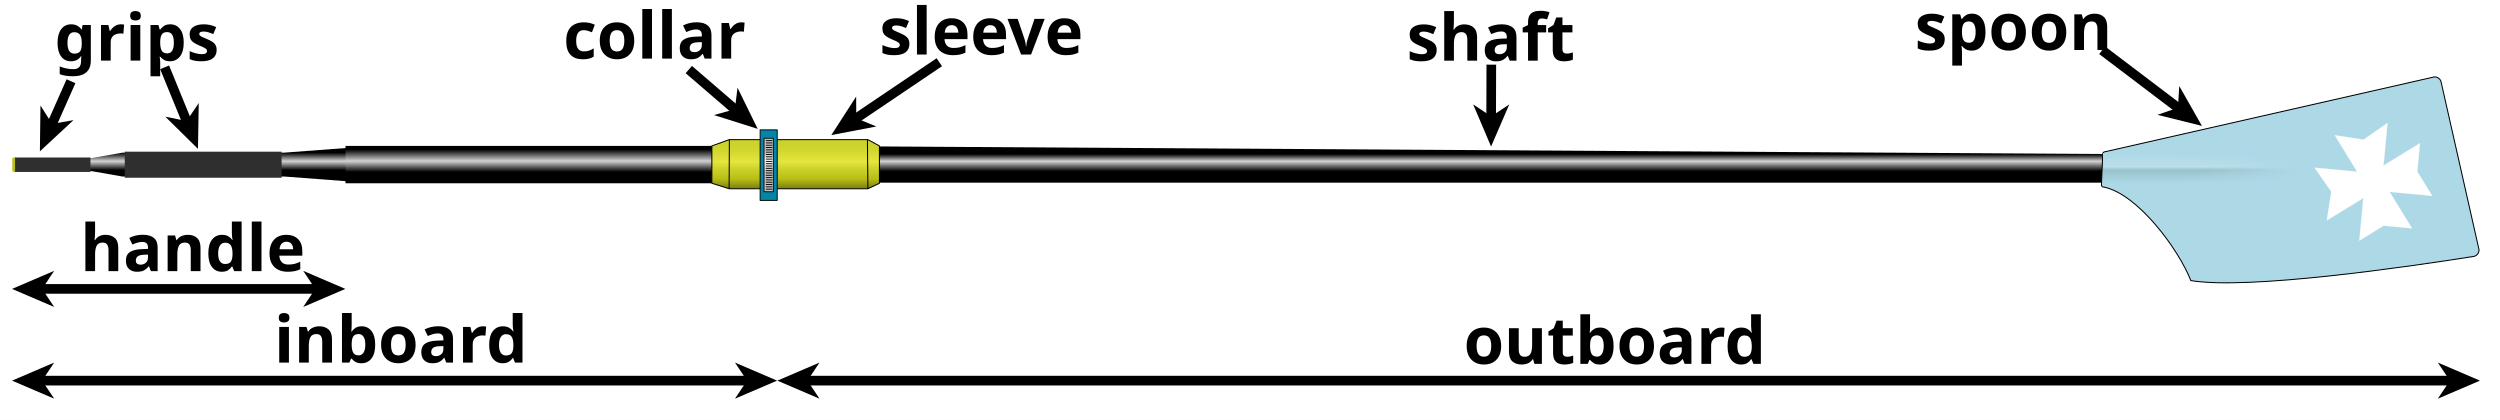
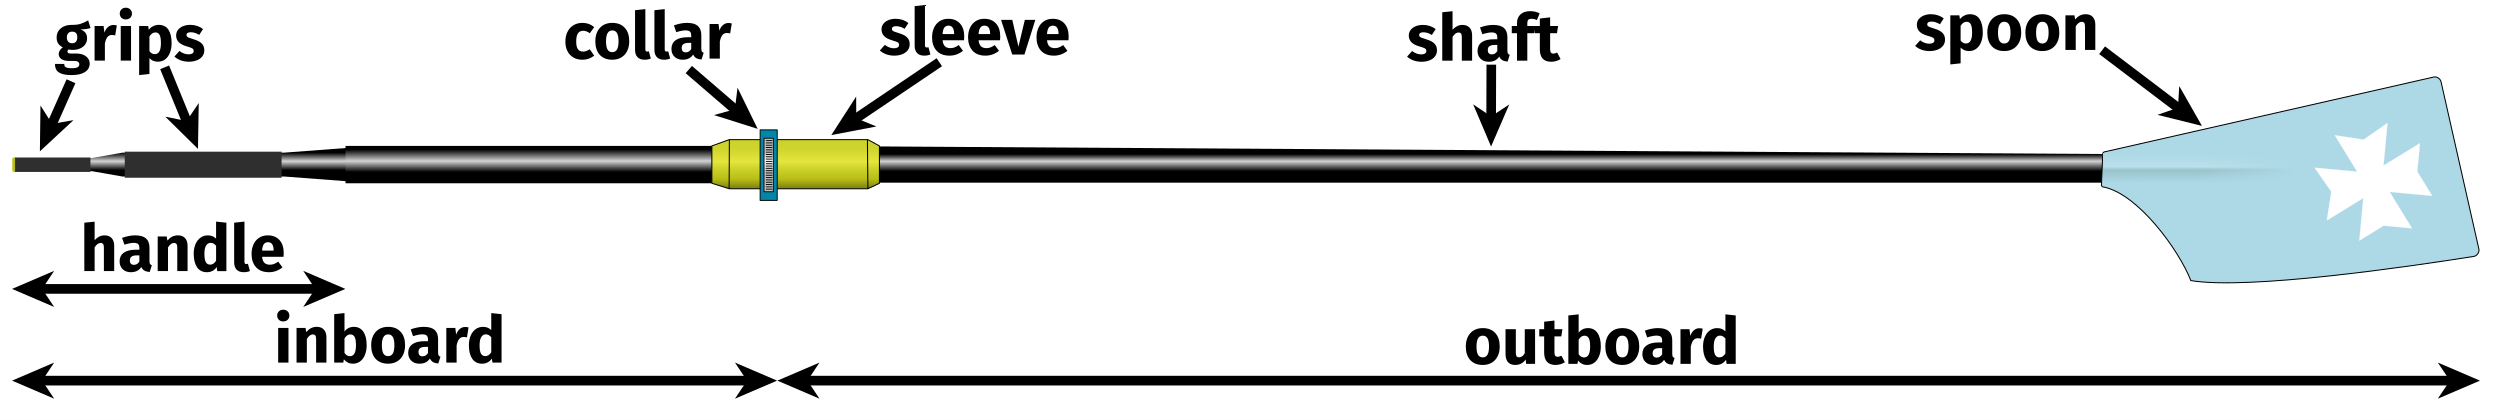
<svg xmlns="http://www.w3.org/2000/svg" xmlns:xlink="http://www.w3.org/1999/xlink" width="649mm" height="109mm" viewBox="0 0 649 109" version="1.1" id="svg1" xml:space="preserve">
  <defs id="defs1">
    <marker style="overflow:visible" id="DartArrow" refX="0" refY="0" orient="auto-start-reverse" markerWidth="0.5" markerHeight="0.75" viewBox="0 0 1 1" preserveAspectRatio="none" markerUnits="strokeWidth">
      <path style="fill:context-stroke;fill-rule:evenodd;stroke:none" d="M 0,0 5,-5 -12.5,0 5,5 Z" transform="scale(-0.5)" id="path6" />
    </marker>
    <linearGradient id="linearGradient65">
      <stop style="stop-color:#000000;stop-opacity:1;" offset="0.19" id="stop65" />
      <stop style="stop-color:#000000;stop-opacity:1;" offset="0.464" id="stop67" />
      <stop style="stop-color:#d3d3d3;stop-opacity:1;" offset="0.49" id="stop68" />
      <stop style="stop-color:#000000;stop-opacity:1;" offset="0.517" id="stop66" />
    </linearGradient>
    <linearGradient id="linearGradient36">
      <stop style="stop-color:#c3c3c3;stop-opacity:1;" offset="0" id="stop36" />
      <stop style="stop-color:#ffffff;stop-opacity:1;" offset="0.446" id="stop38" />
      <stop style="stop-color:#c2c2c2;stop-opacity:1;" offset="1" id="stop37" />
    </linearGradient>
    <linearGradient id="linearGradient28">
      <stop style="stop-color:#b8be14;stop-opacity:1;" offset="0" id="stop29" />
      <stop style="stop-color:#cfd42e;stop-opacity:1;" offset="0.409" id="stop33" />
      <stop style="stop-color:#e4e63c;stop-opacity:1;" offset="0.485" id="stop32" />
      <stop style="stop-color:#cfd42e;stop-opacity:1;" offset="0.522" id="stop34" />
      <stop style="stop-color:#b8be14;stop-opacity:1;" offset="0.588" id="stop31" />
      <stop style="stop-color:#616310;stop-opacity:1;" offset="0.671" id="stop30" />
    </linearGradient>
    <linearGradient id="linearGradient26" gradientUnits="userSpaceOnUse" x2="0" y1="-14" y2="14">
      <stop offset="0%" style="stop-color:black;" id="stop24" />
      <stop offset="0.094" style="stop-color:#000000;stop-opacity:1;" id="stop28" />
      <stop offset="0.405" style="stop-color:lightgray;" id="stop25" />
      <stop offset="0.698" style="stop-color:black;" id="stop26" />
    </linearGradient>
-     <linearGradient y2="15" y1="-15" x2="0" gradientUnits="userSpaceOnUse" id="linearGradient20280">
-       <stop id="stop20282" style="stop-color:#add8e6;stop-opacity:1;" offset="0" />
-       <stop id="stop20284" style="stop-color:#bbdfec;stop-opacity:1;" offset="0.45" />
-       <stop id="stop20286" style="stop-color:#99c3cb;stop-opacity:1;" offset="0.55" />
-       <stop id="stop20288" style="stop-color:#add8e6;stop-opacity:1;" offset="1" />
-     </linearGradient>
-     <radialGradient spreadMethod="pad" id="radialGradient20274" cx="0" cy="0" r="77.46" gradientTransform="scale(2.581989,0.3872983)" fx="0" fy="0" gradientUnits="userSpaceOnUse">
-       <stop offset="0.5" style="stop-color:#add8e6;stop-opacity:0;" id="stop20276" />
-       <stop offset="0.95" style="stop-color:#add8e6;stop-opacity:1;" id="stop20278" />
-     </radialGradient>
-     <linearGradient id="loomGradient" gradientUnits="userSpaceOnUse" x2="0" y1="-14" y2="14">
-       <stop offset="0%" style="stop-color:black;" id="stop4731" />
-       <stop offset="25%" style="stop-color:lightgray;" id="stop4733" />
-       <stop offset="60%" style="stop-color:black;" id="stop4735" />
-     </linearGradient>
-     <path id="spoonPath" d="m 105,75 c 0,1 1,2 2,2 32,12 63,72 70,104 54,18 212,20 278,20 3,0 6,-3 6,-6 L 450,27 c 0,-3 -3,-6 -6,-6 L 113,43 c -1,0 -2,1 -2,2 z" />
    <linearGradient y2="15" y1="-15" x2="0" gradientUnits="userSpaceOnUse" id="linearGradient20280-5">
      <stop id="stop20282-9" style="stop-color:#add8e6;stop-opacity:1;" offset="0" />
      <stop id="stop20284-5" style="stop-color:#bbdfec;stop-opacity:1;" offset="0.45" />
      <stop id="stop20286-4" style="stop-color:#99c3cb;stop-opacity:1;" offset="0.55" />
      <stop id="stop20288-9" style="stop-color:#add8e6;stop-opacity:1;" offset="1" />
    </linearGradient>
    <radialGradient spreadMethod="pad" id="radialGradient20274-1" cx="0" cy="0" r="77.46" gradientTransform="scale(2.581989,0.3872983)" fx="0" fy="0" gradientUnits="userSpaceOnUse">
      <stop offset="0.5" style="stop-color:#add8e6;stop-opacity:0;" id="stop20276-7" />
      <stop offset="0.95" style="stop-color:#add8e6;stop-opacity:1;" id="stop20278-5" />
    </radialGradient>
    <linearGradient id="loomGradient-5" gradientUnits="userSpaceOnUse" x2="0" y1="-14" y2="14">
      <stop offset="0%" style="stop-color:black;" id="stop4731-4" />
      <stop offset="25%" style="stop-color:lightgray;" id="stop4733-1" />
      <stop offset="60%" style="stop-color:black;" id="stop4735-8" />
    </linearGradient>
    <path id="spoonPath-8" d="m 105,75 c 0,1 1,2 2,2 32,12 63,72 70,104 54,18 212,20 278,20 3,0 6,-3 6,-6 L 450,27 c 0,-3 -3,-6 -6,-6 L 113,43 c -1,0 -2,1 -2,2 z" />
    <linearGradient xlink:href="#loomGradient-5" id="linearGradient16448" gradientUnits="userSpaceOnUse" gradientTransform="matrix(1.612888,1.3941457e-8,0,1,-763.0384,41.00001)" y1="-14" x2="0" y2="14" />
    <radialGradient xlink:href="#radialGradient20274-1" id="radialGradient20215" gradientUnits="userSpaceOnUse" gradientTransform="matrix(2.581989,0,0,0.3872983,116.9998,40.99976)" cx="0" cy="0" fx="0" fy="0" r="77.46" />
    <linearGradient xlink:href="#linearGradient20280-5" id="linearGradient20218" gradientUnits="userSpaceOnUse" gradientTransform="translate(116.9998,40.99976)" y1="-15" x2="0" y2="15" />
    <linearGradient xlink:href="#linearGradient26" id="linearGradient21" gradientUnits="userSpaceOnUse" gradientTransform="matrix(0.1273315,0,0,0.3464027,116.9712,23.2263)" y1="-14" x2="0" y2="14" />
    <linearGradient xlink:href="#linearGradient28" id="linearGradient30" x1="208.25" y1="1.375" x2="208.25" y2="44.875" gradientUnits="userSpaceOnUse" gradientTransform="translate(0.1071726)" />
    <linearGradient xlink:href="#linearGradient36" id="linearGradient37" x1="201.244" y1="19.999" x2="201.244" y2="25.085" gradientUnits="userSpaceOnUse" gradientTransform="translate(0.1071726)" />
    <linearGradient xlink:href="#linearGradient65" id="linearGradient66" x1="49.1" y1="-19.873" x2="49.1" y2="66.326" gradientUnits="userSpaceOnUse" gradientTransform="translate(0.1071726)" />
    <marker style="overflow:visible" id="DartArrow-6" refX="0" refY="0" orient="auto-start-reverse" markerWidth="0.5" markerHeight="0.75" viewBox="0 0 1 1" preserveAspectRatio="none" markerUnits="strokeWidth">
      <path style="fill:context-stroke;fill-rule:evenodd;stroke:none" d="M 0,0 5,-5 -12.5,0 5,5 Z" transform="scale(-0.5)" id="path6-4" />
    </marker>
    <marker style="overflow:visible" id="DartArrow-2" refX="0" refY="0" orient="auto-start-reverse" markerWidth="0.5" markerHeight="0.75" viewBox="0 0 1 1" preserveAspectRatio="none" markerUnits="strokeWidth">
      <path style="fill:context-stroke;fill-rule:evenodd;stroke:none" d="M 0,0 5,-5 -12.5,0 5,5 Z" transform="scale(-0.5)" id="path6-3" />
    </marker>
    <marker style="overflow:visible" id="DartArrow-2-6" refX="0" refY="0" orient="auto-start-reverse" markerWidth="0.5" markerHeight="0.75" viewBox="0 0 1 1" preserveAspectRatio="none" markerUnits="strokeWidth">
      <path style="fill:context-stroke;fill-rule:evenodd;stroke:none" d="M 0,0 5,-5 -12.5,0 5,5 Z" transform="scale(-0.5)" id="path6-3-1" />
    </marker>
    <marker style="overflow:visible" id="DartArrow-2-6-5" refX="0" refY="0" orient="auto-start-reverse" markerWidth="0.5" markerHeight="0.75" viewBox="0 0 1 1" preserveAspectRatio="none" markerUnits="strokeWidth">
      <path style="fill:context-stroke;fill-rule:evenodd;stroke:none" d="M 0,0 5,-5 -12.5,0 5,5 Z" transform="scale(-0.5)" id="path6-3-1-8" />
    </marker>
    <marker style="overflow:visible" id="DartArrow-2-6-5-5" refX="0" refY="0" orient="auto-start-reverse" markerWidth="0.5" markerHeight="0.75" viewBox="0 0 1 1" preserveAspectRatio="none" markerUnits="strokeWidth">
      <path style="fill:context-stroke;fill-rule:evenodd;stroke:none" d="M 0,0 5,-5 -12.5,0 5,5 Z" transform="scale(-0.5)" id="path6-3-1-8-9" />
    </marker>
  </defs>
  <rect style="fill:#ffffff;fill-opacity:1;stroke:#000000;stroke-width:0;stroke-linecap:square;stroke-linejoin:round;stroke-dasharray:none;stroke-opacity:1" id="rect75" width="649" height="109" x="0" y="0" />
  <g id="g15" transform="matrix(0.2613259,-0.04138995,0.04138995,0.2613259,514.9957,32.86664)">
    <rect style="fill:none" id="background" height="230" width="500" y="0" x="0" />
    <path id="shaft" style="fill:url(#linearGradient16448);stroke-width:1.27" transform="rotate(9)" d="m -1085.616,19.442 1219.191,7.558 v 28 H -1085.616 Z" />
    <g id="g47816">
      <use style="fill:#add8e6;fill-opacity:1;stroke:#000000" id="spoon_face" strokewidth="1" xlink:href="#spoonPath-8" x="0" y="0" width="500" height="230" />
      <rect transform="rotate(9)" style="fill:url(#linearGradient20218);stroke:none" id="transverse_gradient" class="spoon" width="200" height="30" y="26" x="117" />
      <rect transform="rotate(9)" style="fill:url(#radialGradient20215);stroke:none" id="longitudinal_gradient" class="spoon" width="200" height="30" y="26" x="117" />
    </g>
    <g id="layer1">
      <path style="fill:#ffffff;fill-opacity:1;stroke:#ffffff;stroke-width:0.197;stroke-opacity:1" d="m 338.819,62.266 27.223,8.681 25.7,-12.488 -10.38,40.637 38.745,-16.079 -6.917,27.096 10.724,25.827 -40.648,-10.382 16.09,38.747 -27.096,-6.917 -25.827,10.724 10.371,-40.65 -38.736,16.092 8.681,-27.223 -12.488,-25.7 40.639,10.372 z" id="path6441" />
    </g>
  </g>
  <g id="layer5" transform="translate(-2.337185,19.50078)">
    <path style="fill:url(#linearGradient66);stroke:#000000;stroke-width:0;stroke-linecap:round;stroke-linejoin:round;stroke-dasharray:none;stroke-opacity:1" d="m 92.307,18.906 -16.2,1.223 h -42 l -8,1.4 H 6.107 v 3.393 H 26.107 l 8,1.402 h 42 l 16.2,1.223 z" id="path65" />
    <rect style="fill:#b8be14;fill-opacity:1;stroke:#000000;stroke-width:0;stroke-linecap:round;stroke-linejoin:round;stroke-dasharray:none;stroke-opacity:1" id="rect70" width="1.167" height="3.745" x="5.529" y="21.385" ry="0.439" />
    <rect style="fill:#2f2f2f;fill-opacity:1;stroke:#000000;stroke-width:0;stroke-linecap:round;stroke-linejoin:round;stroke-dasharray:none;stroke-opacity:1" id="rect68" width="40.716" height="6.766" x="34.722" y="19.875" />
    <rect style="fill:#2f2f2f;fill-opacity:1;stroke:#000000;stroke-width:0;stroke-linecap:round;stroke-linejoin:round;stroke-dasharray:none;stroke-opacity:1" id="rect69" width="19.573" height="3.745" x="6.247" y="21.385" />
  </g>
  <g id="layer2" transform="translate(-1.808018,19.50078)">
    <rect style="display:inline;fill:url(#linearGradient21);stroke-width:0.21" x="91.505" y="18.377" height="9.699" width="96.251" id="rect21" />
  </g>
  <g id="layer3" transform="translate(-1.808018,19.50078)">
    <path style="fill:url(#linearGradient30);fill-opacity:1;stroke:#000000;stroke-width:0.265;stroke-linecap:round;stroke-linejoin:round;stroke-dasharray:none;stroke-opacity:1" d="m 186.607,18.377 v 9.699 l 4.5,1.424 h 36 l 3,-1.424 v -9.699 l -3,-1.627 h -36 z" id="path28" />
    <path style="fill:#b8be14;fill-opacity:1;stroke:#000000;stroke-width:0.266;stroke-linecap:round;stroke-linejoin:round;stroke-dasharray:none;stroke-opacity:1" d="m 226.99,16.842 0.127,12.637" id="path34" />
    <path style="fill:#b8be14;fill-opacity:1;stroke:#000000;stroke-width:0.262;stroke-linecap:round;stroke-linejoin:round;stroke-dasharray:none;stroke-opacity:1" d="m 191.15,16.818 -0.063,12.534" id="path35" />
  </g>
  <g id="layer4" transform="translate(-1.808018,19.50078)">
    <rect style="fill:#0285a9;fill-opacity:1;stroke:#000000;stroke-width:0.239;stroke-linecap:round;stroke-linejoin:round;stroke-dasharray:none;stroke-opacity:1" id="rect35" width="4.436" height="18.317" x="199.136" y="14.21" />
    <rect style="fill:url(#linearGradient37);fill-opacity:1;stroke:#000000;stroke-width:0.236;stroke-linecap:round;stroke-linejoin:round;stroke-dasharray:none;stroke-opacity:1" id="rect36" width="2.413" height="13.897" x="200.145" y="16.385" />
    <g id="g44" transform="translate(0.1071726)">
      <path style="fill:#d0d0d0;fill-opacity:1;stroke:#000000;stroke-width:0.236;stroke-linecap:round;stroke-linejoin:round;stroke-dasharray:none;stroke-opacity:1" d="m 200.607,17 h 1.5" id="path39" />
      <path style="fill:#d0d0d0;fill-opacity:1;stroke:#000000;stroke-width:0.236;stroke-linecap:round;stroke-linejoin:round;stroke-dasharray:none;stroke-opacity:1" d="m 200.607,17.6 h 1.5" id="path44" />
      <path style="fill:#d0d0d0;fill-opacity:1;stroke:#000000;stroke-width:0.236;stroke-linecap:round;stroke-linejoin:round;stroke-dasharray:none;stroke-opacity:1" d="m 200.607,18.2 h 1.5" id="path45" />
      <path style="fill:#d0d0d0;fill-opacity:1;stroke:#000000;stroke-width:0.236;stroke-linecap:round;stroke-linejoin:round;stroke-dasharray:none;stroke-opacity:1" d="m 200.607,18.8 h 1.5" id="path46" />
      <path style="fill:#d0d0d0;fill-opacity:1;stroke:#000000;stroke-width:0.236;stroke-linecap:round;stroke-linejoin:round;stroke-dasharray:none;stroke-opacity:1" d="m 200.607,19.4 h 1.5" id="path47" />
      <path style="fill:#d0d0d0;fill-opacity:1;stroke:#000000;stroke-width:0.236;stroke-linecap:round;stroke-linejoin:round;stroke-dasharray:none;stroke-opacity:1" d="m 200.607,20 h 1.5" id="path48" />
      <path style="fill:#d0d0d0;fill-opacity:1;stroke:#000000;stroke-width:0.236;stroke-linecap:round;stroke-linejoin:round;stroke-dasharray:none;stroke-opacity:1" d="m 200.607,20.6 h 1.5" id="path49" />
      <path style="fill:#d0d0d0;fill-opacity:1;stroke:#000000;stroke-width:0.236;stroke-linecap:round;stroke-linejoin:round;stroke-dasharray:none;stroke-opacity:1" d="m 200.607,21.2 h 1.5" id="path50" />
      <path style="fill:#d0d0d0;fill-opacity:1;stroke:#000000;stroke-width:0.236;stroke-linecap:round;stroke-linejoin:round;stroke-dasharray:none;stroke-opacity:1" d="m 200.607,21.8 h 1.5" id="path51" />
      <path style="fill:#d0d0d0;fill-opacity:1;stroke:#000000;stroke-width:0.236;stroke-linecap:round;stroke-linejoin:round;stroke-dasharray:none;stroke-opacity:1" d="m 200.607,22.4 h 1.5" id="path52" />
      <path style="fill:#d0d0d0;fill-opacity:1;stroke:#000000;stroke-width:0.236;stroke-linecap:round;stroke-linejoin:round;stroke-dasharray:none;stroke-opacity:1" d="m 200.607,23 h 1.5" id="path53" />
      <path style="fill:#d0d0d0;fill-opacity:1;stroke:#000000;stroke-width:0.236;stroke-linecap:round;stroke-linejoin:round;stroke-dasharray:none;stroke-opacity:1" d="m 200.607,23.6 h 1.5" id="path54" />
      <path style="fill:#d0d0d0;fill-opacity:1;stroke:#000000;stroke-width:0.236;stroke-linecap:round;stroke-linejoin:round;stroke-dasharray:none;stroke-opacity:1" d="m 200.607,24.2 h 1.5" id="path55" />
      <path style="fill:#d0d0d0;fill-opacity:1;stroke:#000000;stroke-width:0.236;stroke-linecap:round;stroke-linejoin:round;stroke-dasharray:none;stroke-opacity:1" d="m 200.607,24.8 h 1.5" id="path56" />
      <path style="fill:#d0d0d0;fill-opacity:1;stroke:#000000;stroke-width:0.236;stroke-linecap:round;stroke-linejoin:round;stroke-dasharray:none;stroke-opacity:1" d="m 200.607,25.4 h 1.5" id="path57" />
      <path style="fill:#d0d0d0;fill-opacity:1;stroke:#000000;stroke-width:0.236;stroke-linecap:round;stroke-linejoin:round;stroke-dasharray:none;stroke-opacity:1" d="m 200.607,26 h 1.5" id="path58" />
      <path style="fill:#d0d0d0;fill-opacity:1;stroke:#000000;stroke-width:0.236;stroke-linecap:round;stroke-linejoin:round;stroke-dasharray:none;stroke-opacity:1" d="m 200.607,26.6 h 1.5" id="path59" />
      <path style="fill:#d0d0d0;fill-opacity:1;stroke:#000000;stroke-width:0.236;stroke-linecap:round;stroke-linejoin:round;stroke-dasharray:none;stroke-opacity:1" d="m 200.607,27.2 h 1.5" id="path60" />
      <path style="fill:#d0d0d0;fill-opacity:1;stroke:#000000;stroke-width:0.236;stroke-linecap:round;stroke-linejoin:round;stroke-dasharray:none;stroke-opacity:1" d="m 200.607,27.8 h 1.5" id="path61" />
      <path style="fill:#d0d0d0;fill-opacity:1;stroke:#000000;stroke-width:0.236;stroke-linecap:round;stroke-linejoin:round;stroke-dasharray:none;stroke-opacity:1" d="m 200.607,28.4 h 1.5" id="path62" />
      <path style="fill:#d0d0d0;fill-opacity:1;stroke:#000000;stroke-width:0.236;stroke-linecap:round;stroke-linejoin:round;stroke-dasharray:none;stroke-opacity:1" d="m 200.607,29 h 1.5" id="path63" />
      <path style="fill:#d0d0d0;fill-opacity:1;stroke:#000000;stroke-width:0.236;stroke-linecap:round;stroke-linejoin:round;stroke-dasharray:none;stroke-opacity:1" d="m 200.607,29.6 h 1.5" id="path64" />
    </g>
  </g>
  <g id="layer6">
    <path style="fill:#000000;fill-opacity:1;stroke:#000000;stroke-width:2.5;stroke-linecap:square;stroke-linejoin:round;stroke-dasharray:none;stroke-opacity:1;marker-end:url(#DartArrow)" d="m 43.214,18.635 5.224,12.78" id="path70-6" />
    <path style="fill:#000000;fill-opacity:1;stroke:#000000;stroke-width:2.5;stroke-linecap:square;stroke-linejoin:round;stroke-dasharray:none;stroke-opacity:1;marker-end:url(#DartArrow-6)" d="m 17.922,22.235 -4.398,9.912" id="path70-6-2" />
-     <text xml:space="preserve" style="font-style:normal;font-variant:normal;font-weight:normal;font-stretch:normal;font-size:16.933px;font-family:FiraGO;-inkscape-font-specification:FiraGO;text-align:start;writing-mode:lr-tb;direction:ltr;text-anchor:start;fill:#000000;fill-opacity:1;stroke:#000000;stroke-width:0;stroke-linecap:round;stroke-linejoin:round;stroke-dasharray:none;stroke-opacity:1" x="14.173" y="15.733" id="text70">
-       <tspan id="tspan70" style="font-style:normal;font-variant:normal;font-weight:bold;font-stretch:normal;font-size:16.933px;font-family:'Fira Sans';-inkscape-font-specification:'Fira Sans';fill:#000000;fill-opacity:1;stroke:#000000;stroke-width:0;stroke-opacity:1" x="14.173" y="15.733">grips</tspan>
-     </text>
+     <path style="font-weight:bold;font-size:16.933px;font-family:'Fira Sans';-inkscape-font-specification:'Fira Sans';stroke:#000000;stroke-width:0;stroke-linecap:round;stroke-linejoin:round" d="m 23.504,7.266 q -0.881,0.356 -2.591,0.356 0.881,0.373 1.287,0.914 0.406,0.542 0.406,1.405 0,0.864 -0.457,1.558 -0.457,0.677 -1.321,1.067 -0.847,0.389 -1.998,0.389 -0.542,0 -1.033,-0.102 -0.135,0.068 -0.22,0.22 -0.068,0.135 -0.068,0.288 0,0.254 0.186,0.406 0.203,0.135 0.796,0.135 h 1.355 q 1.033,0 1.812,0.339 0.779,0.339 1.202,0.931 0.423,0.593 0.423,1.338 0,1.405 -1.219,2.184 -1.202,0.796 -3.488,0.796 -1.643,0 -2.591,-0.356 -0.948,-0.339 -1.338,-0.965 -0.373,-0.627 -0.373,-1.575 h 2.405 q 0,0.406 0.152,0.643 0.169,0.237 0.593,0.356 0.423,0.119 1.219,0.119 1.101,0 1.524,-0.271 0.423,-0.254 0.423,-0.745 0,-0.406 -0.322,-0.643 -0.322,-0.237 -0.965,-0.237 H 18 q -1.389,0 -2.083,-0.491 -0.677,-0.508 -0.677,-1.287 0,-0.491 0.288,-0.948 0.288,-0.474 0.779,-0.779 -0.847,-0.457 -1.236,-1.067 -0.373,-0.627 -0.373,-1.507 0,-1.507 1.084,-2.388 1.084,-0.897 2.862,-0.897 1.355,0.034 2.286,-0.271 0.948,-0.305 1.947,-0.897 z m -4.792,0.948 q -0.627,0 -0.999,0.406 -0.356,0.389 -0.356,1.084 0,0.728 0.356,1.135 0.373,0.389 0.999,0.389 0.66,0 0.999,-0.389 0.356,-0.389 0.356,-1.168 0,-1.456 -1.355,-1.456 z M 29.43,6.487 q 0.491,0 0.897,0.119 l -0.423,2.591 q -0.508,-0.119 -0.813,-0.119 -0.796,0 -1.219,0.559 -0.406,0.542 -0.643,1.643 v 4.453 H 24.554 V 6.741 h 2.337 l 0.22,1.744 q 0.305,-0.931 0.914,-1.456 0.627,-0.542 1.405,-0.542 z m 4.589,0.254 v 8.992 H 31.344 V 6.741 Z M 32.665,2 q 0.694,0 1.135,0.44 0.457,0.423 0.457,1.084 0,0.66 -0.457,1.101 -0.44,0.423 -1.135,0.423 -0.694,0 -1.135,-0.423 -0.44,-0.44 -0.44,-1.101 0,-0.66 0.44,-1.084 Q 31.97,2 32.665,2 Z m 8.534,4.453 q 1.693,0 2.523,1.253 0.83,1.253 0.83,3.505 0,1.389 -0.44,2.489 -0.423,1.084 -1.236,1.71 -0.813,0.61 -1.897,0.61 -1.355,0 -2.184,-0.931 v 4.115 l -2.675,0.288 V 6.741 h 2.354 l 0.135,0.999 Q 39.133,7.08 39.81,6.775 40.488,6.453 41.199,6.453 Z M 40.166,14.057 q 1.609,0 1.609,-2.811 0,-1.592 -0.356,-2.201 -0.356,-0.627 -1.067,-0.627 -0.457,0 -0.864,0.271 -0.389,0.271 -0.694,0.779 v 3.793 q 0.542,0.796 1.372,0.796 z m 9.229,-7.603 q 0.965,0 1.812,0.288 0.847,0.288 1.49,0.813 l -0.982,1.507 q -1.101,-0.694 -2.218,-0.694 -0.525,0 -0.813,0.186 -0.271,0.169 -0.271,0.491 0,0.254 0.119,0.423 0.135,0.152 0.525,0.322 0.389,0.169 1.202,0.406 1.405,0.406 2.083,1.067 0.694,0.643 0.694,1.795 0,0.914 -0.525,1.592 -0.525,0.66 -1.439,1.016 -0.914,0.356 -2.032,0.356 -1.135,0 -2.117,-0.356 -0.965,-0.356 -1.643,-0.982 l 1.304,-1.456 q 1.135,0.881 2.388,0.881 0.61,0 0.948,-0.22 0.356,-0.22 0.356,-0.627 0,-0.322 -0.135,-0.508 -0.135,-0.186 -0.525,-0.339 -0.389,-0.169 -1.236,-0.406 -1.338,-0.389 -1.998,-1.084 -0.66,-0.694 -0.66,-1.727 0,-0.779 0.44,-1.389 0.457,-0.627 1.287,-0.982 0.847,-0.373 1.947,-0.373 z" id="text70" aria-label="grips" />
    <path style="fill:#000000;fill-opacity:1;stroke:#000000;stroke-width:2.5;stroke-linecap:square;stroke-linejoin:round;stroke-dasharray:none;stroke-opacity:1;marker-end:url(#DartArrow-2)" d="m 179.758,18.872 11.013,9.485" id="path70-6-1" />
-     <text xml:space="preserve" style="font-style:normal;font-variant:normal;font-weight:normal;font-stretch:normal;font-size:16.933px;font-family:FiraGO;-inkscape-font-specification:FiraGO;text-align:start;writing-mode:lr-tb;direction:ltr;text-anchor:start;fill:#000000;fill-opacity:1;stroke:#000000;stroke-width:0;stroke-linecap:round;stroke-linejoin:round;stroke-dasharray:none;stroke-opacity:1" x="146.231" y="15.217" id="text70-3">
-       <tspan id="tspan70-6" style="font-style:normal;font-variant:normal;font-weight:bold;font-stretch:normal;font-size:16.933px;font-family:'Fira Sans';-inkscape-font-specification:'Fira Sans';fill:#000000;fill-opacity:1;stroke:#000000;stroke-width:0;stroke-opacity:1" x="146.231" y="15.217">collar</tspan>
-     </text>
+     <path style="font-weight:bold;font-size:16.933px;font-family:'Fira Sans';-inkscape-font-specification:'Fira Sans';stroke:#000000;stroke-width:0;stroke-linecap:round;stroke-linejoin:round" d="m 151.176,5.938 q 0.931,0 1.676,0.271 0.745,0.271 1.405,0.83 l -1.151,1.592 q -0.847,-0.643 -1.71,-0.643 -0.897,0 -1.355,0.66 -0.457,0.66 -0.457,2.134 0,1.422 0.457,2.015 0.457,0.593 1.321,0.593 0.457,0 0.83,-0.135 0.373,-0.152 0.897,-0.474 l 1.168,1.659 q -1.338,1.067 -3.031,1.067 -1.372,0 -2.371,-0.576 -0.999,-0.593 -1.541,-1.643 -0.542,-1.067 -0.542,-2.489 0,-1.422 0.542,-2.523 0.542,-1.101 1.541,-1.71 0.999,-0.627 2.32,-0.627 z m 7.772,0 q 2.066,0 3.234,1.27 1.168,1.253 1.168,3.522 0,1.439 -0.542,2.523 -0.525,1.067 -1.524,1.659 -0.982,0.593 -2.337,0.593 -2.049,0 -3.234,-1.253 -1.168,-1.27 -1.168,-3.539 0,-1.439 0.525,-2.506 0.542,-1.084 1.524,-1.676 0.999,-0.593 2.354,-0.593 z m 0,1.964 q -0.813,0 -1.219,0.694 -0.406,0.677 -0.406,2.117 0,1.473 0.389,2.151 0.406,0.677 1.236,0.677 0.813,0 1.219,-0.677 0.406,-0.694 0.406,-2.134 0,-1.473 -0.406,-2.151 -0.389,-0.677 -1.219,-0.677 z m 8.382,7.603 q -1.168,0 -1.829,-0.66 -0.643,-0.677 -0.643,-1.913 V 2.653 l 2.675,-0.288 V 12.83 q 0,0.559 0.457,0.559 0.237,0 0.44,-0.085 l 0.525,1.897 q -0.728,0.305 -1.626,0.305 z m 5.029,0 q -1.168,0 -1.829,-0.66 -0.643,-0.677 -0.643,-1.913 V 2.653 l 2.675,-0.288 V 12.83 q 0,0.559 0.457,0.559 0.237,0 0.44,-0.085 l 0.525,1.897 q -0.728,0.305 -1.626,0.305 z m 9.703,-2.896 q 0,0.508 0.135,0.745 0.152,0.237 0.474,0.356 l -0.559,1.744 q -0.83,-0.068 -1.355,-0.356 -0.525,-0.305 -0.813,-0.948 -0.881,1.355 -2.709,1.355 -1.338,0 -2.134,-0.779 -0.796,-0.779 -0.796,-2.032 0,-1.473 1.084,-2.252 1.084,-0.779 3.133,-0.779 h 0.914 V 9.274 q 0,-0.796 -0.339,-1.084 -0.339,-0.305 -1.185,-0.305 -0.44,0 -1.067,0.135 -0.627,0.119 -1.287,0.339 l -0.61,-1.761 q 0.847,-0.322 1.727,-0.491 0.897,-0.169 1.659,-0.169 1.93,0 2.828,0.796 0.897,0.796 0.897,2.388 z m -4.047,0.982 q 0.914,0 1.422,-0.864 v -1.592 h -0.66 q -0.914,0 -1.372,0.322 -0.44,0.322 -0.44,0.999 0,0.542 0.271,0.847 0.288,0.288 0.779,0.288 z m 11.057,-7.62 q 0.491,0 0.897,0.119 l -0.423,2.591 q -0.508,-0.119 -0.813,-0.119 -0.796,0 -1.219,0.559 -0.406,0.542 -0.643,1.643 v 4.453 h -2.675 V 6.226 h 2.337 l 0.22,1.744 q 0.305,-0.931 0.914,-1.456 0.627,-0.542 1.405,-0.542 z" id="text70-3" aria-label="collar" />
    <path style="fill:#000000;fill-opacity:1;stroke:#000000;stroke-width:2.5;stroke-linecap:square;stroke-linejoin:round;stroke-dasharray:none;stroke-opacity:1;marker-end:url(#DartArrow-2-6)" d="m 242.81,16.852 -20.521,13.846" id="path70-6-1-5" />
-     <text xml:space="preserve" style="font-style:normal;font-variant:normal;font-weight:normal;font-stretch:normal;font-size:16.933px;font-family:FiraGO;-inkscape-font-specification:FiraGO;text-align:start;writing-mode:lr-tb;direction:ltr;text-anchor:start;fill:#000000;fill-opacity:1;stroke:#000000;stroke-width:0;stroke-linecap:round;stroke-linejoin:round;stroke-dasharray:none;stroke-opacity:1" x="228.299" y="14.157" id="text71">
-       <tspan id="tspan71" style="font-style:normal;font-variant:normal;font-weight:bold;font-stretch:normal;font-size:16.933px;font-family:'Fira Sans';-inkscape-font-specification:'Fira Sans';fill:#000000;fill-opacity:1;stroke:#000000;stroke-width:0;stroke-opacity:1" x="228.299" y="14.157">sleeve</tspan>
-     </text>
+     <path style="font-weight:bold;font-size:16.933px;font-family:'Fira Sans';-inkscape-font-specification:'Fira Sans';stroke:#000000;stroke-width:0;stroke-linecap:round;stroke-linejoin:round" d="m 232.516,4.878 q 0.965,0 1.812,0.288 0.847,0.288 1.49,0.813 l -0.982,1.507 q -1.101,-0.694 -2.218,-0.694 -0.525,0 -0.813,0.186 -0.271,0.169 -0.271,0.491 0,0.254 0.119,0.423 0.135,0.152 0.525,0.322 0.389,0.169 1.202,0.406 1.405,0.406 2.083,1.067 0.694,0.643 0.694,1.795 0,0.914 -0.525,1.592 -0.525,0.66 -1.439,1.016 -0.914,0.356 -2.032,0.356 -1.135,0 -2.117,-0.356 -0.965,-0.356 -1.643,-0.982 l 1.304,-1.456 q 1.135,0.881 2.388,0.881 0.61,0 0.948,-0.22 0.356,-0.22 0.356,-0.627 0,-0.322 -0.135,-0.508 -0.135,-0.186 -0.525,-0.339 -0.389,-0.169 -1.236,-0.406 -1.338,-0.389 -1.998,-1.084 -0.66,-0.694 -0.66,-1.727 0,-0.779 0.44,-1.389 0.457,-0.627 1.287,-0.982 0.847,-0.373 1.947,-0.373 z m 7.4,9.567 q -1.168,0 -1.829,-0.66 -0.643,-0.677 -0.643,-1.913 V 1.593 l 2.675,-0.288 V 11.77 q 0,0.559 0.457,0.559 0.237,0 0.44,-0.085 l 0.525,1.897 q -0.728,0.305 -1.626,0.305 z m 10.397,-4.961 q 0,0.559 -0.051,0.965 h -5.571 q 0.135,1.135 0.643,1.592 0.508,0.457 1.405,0.457 0.542,0 1.05,-0.186 0.508,-0.203 1.101,-0.61 l 1.101,1.49 q -1.575,1.253 -3.505,1.253 -2.184,0 -3.353,-1.287 -1.168,-1.287 -1.168,-3.454 0,-1.372 0.491,-2.455 0.491,-1.101 1.439,-1.727 0.948,-0.643 2.269,-0.643 1.947,0 3.048,1.219 1.101,1.219 1.101,3.387 z m -2.625,-0.762 q -0.034,-2.066 -1.456,-2.066 -0.694,0 -1.084,0.508 -0.373,0.508 -0.457,1.676 h 2.997 z m 11.972,0.762 q 0,0.559 -0.051,0.965 h -5.571 q 0.135,1.135 0.643,1.592 0.508,0.457 1.405,0.457 0.542,0 1.05,-0.186 0.508,-0.203 1.101,-0.61 l 1.101,1.49 q -1.575,1.253 -3.505,1.253 -2.184,0 -3.353,-1.287 -1.168,-1.287 -1.168,-3.454 0,-1.372 0.491,-2.455 0.491,-1.101 1.439,-1.727 0.948,-0.643 2.269,-0.643 1.947,0 3.048,1.219 1.101,1.219 1.101,3.387 z m -2.625,-0.762 q -0.034,-2.066 -1.456,-2.066 -0.694,0 -1.084,0.508 -0.373,0.508 -0.457,1.676 h 2.997 z m 11.735,-3.556 -2.828,8.992 h -3.167 l -2.896,-8.992 h 2.913 l 1.592,6.96 1.659,-6.96 z m 8.653,4.318 q 0,0.559 -0.051,0.965 h -5.571 q 0.135,1.135 0.643,1.592 0.508,0.457 1.405,0.457 0.542,0 1.05,-0.186 0.508,-0.203 1.101,-0.61 l 1.101,1.49 q -1.575,1.253 -3.505,1.253 -2.184,0 -3.353,-1.287 -1.168,-1.287 -1.168,-3.454 0,-1.372 0.491,-2.455 0.491,-1.101 1.439,-1.727 0.948,-0.643 2.269,-0.643 1.947,0 3.048,1.219 1.101,1.219 1.101,3.387 z m -2.625,-0.762 q -0.034,-2.066 -1.456,-2.066 -0.694,0 -1.084,0.508 -0.373,0.508 -0.457,1.676 h 2.997 z" id="text71" aria-label="sleeve" />
    <path style="fill:#000000;fill-opacity:1;stroke:#000000;stroke-width:2.5;stroke-linecap:square;stroke-linejoin:round;stroke-dasharray:none;stroke-opacity:1;marker-end:url(#DartArrow-2-6-5)" d="m 387.141,18.031 -0.035,12.197" id="path70-6-1-5-5" />
-     <text xml:space="preserve" style="font-style:normal;font-variant:normal;font-weight:normal;font-stretch:normal;font-size:16.933px;font-family:FiraGO;-inkscape-font-specification:FiraGO;text-align:start;writing-mode:lr-tb;direction:ltr;text-anchor:start;fill:#000000;fill-opacity:1;stroke:#000000;stroke-width:0;stroke-linecap:round;stroke-linejoin:round;stroke-dasharray:none;stroke-opacity:1" x="365.179" y="15.748" id="text70-3-4">
-       <tspan id="tspan70-6-42" style="font-style:normal;font-variant:normal;font-weight:bold;font-stretch:normal;font-size:16.933px;font-family:'Fira Sans';-inkscape-font-specification:'Fira Sans';fill:#000000;fill-opacity:1;stroke:#000000;stroke-width:0;stroke-opacity:1" x="365.179" y="15.748">shaft</tspan>
-     </text>
+     <path style="font-weight:bold;font-size:16.933px;font-family:'Fira Sans';-inkscape-font-specification:'Fira Sans';stroke:#000000;stroke-width:0;stroke-linecap:round;stroke-linejoin:round" d="m 369.395,6.468 q 0.965,0 1.812,0.288 0.847,0.288 1.49,0.813 l -0.982,1.507 q -1.101,-0.694 -2.218,-0.694 -0.525,0 -0.813,0.186 -0.271,0.169 -0.271,0.491 0,0.254 0.119,0.423 0.135,0.152 0.525,0.322 0.389,0.169 1.202,0.406 1.405,0.406 2.083,1.067 0.694,0.643 0.694,1.795 0,0.914 -0.525,1.592 -0.525,0.66 -1.439,1.016 -0.914,0.356 -2.032,0.356 -1.135,0 -2.117,-0.356 -0.965,-0.356 -1.643,-0.982 l 1.304,-1.456 q 1.135,0.881 2.388,0.881 0.61,0 0.948,-0.22 0.356,-0.22 0.356,-0.627 0,-0.322 -0.135,-0.508 -0.135,-0.186 -0.525,-0.339 -0.389,-0.169 -1.236,-0.406 -1.338,-0.389 -1.998,-1.084 -0.66,-0.694 -0.66,-1.727 0,-0.779 0.44,-1.389 0.457,-0.627 1.287,-0.982 0.847,-0.373 1.947,-0.373 z m 10.278,0 q 1.168,0 1.829,0.711 0.66,0.711 0.66,1.998 V 15.748 H 379.488 V 9.635 q 0,-0.677 -0.22,-0.931 -0.22,-0.271 -0.627,-0.271 -0.813,0 -1.558,1.151 v 6.164 h -2.675 V 3.183 l 2.675,-0.271 v 4.809 q 0.559,-0.627 1.185,-0.931 0.627,-0.322 1.405,-0.322 z m 11.65,6.672 q 0,0.508 0.135,0.745 0.152,0.237 0.474,0.356 l -0.559,1.744 q -0.83,-0.068 -1.355,-0.356 -0.525,-0.305 -0.813,-0.948 -0.881,1.355 -2.709,1.355 -1.338,0 -2.134,-0.779 -0.796,-0.779 -0.796,-2.032 0,-1.473 1.084,-2.252 1.084,-0.779 3.133,-0.779 h 0.914 V 9.804 q 0,-0.796 -0.339,-1.084 -0.339,-0.305 -1.185,-0.305 -0.44,0 -1.067,0.135 -0.627,0.119 -1.287,0.339 l -0.61,-1.761 q 0.847,-0.322 1.727,-0.491 0.897,-0.169 1.659,-0.169 1.93,0 2.828,0.796 0.897,0.796 0.897,2.388 z m -4.047,0.982 q 0.914,0 1.422,-0.864 v -1.592 h -0.66 q -0.914,0 -1.372,0.322 -0.44,0.322 -0.44,0.999 0,0.542 0.271,0.847 0.288,0.288 0.779,0.288 z m 10.295,-9.246 q -0.576,0 -0.83,0.271 -0.254,0.271 -0.254,0.914 v 0.694 h 2.117 l -0.288,1.863 h -1.829 v 7.129 h -2.675 V 8.619 h -1.355 v -1.863 h 1.355 V 5.96 q 0,-1.355 0.881,-2.201 0.897,-0.864 2.557,-0.864 1.338,0 2.455,0.576 l -0.728,1.744 q -0.677,-0.339 -1.405,-0.339 z m 7.552,10.448 q -0.491,0.339 -1.151,0.525 -0.643,0.186 -1.287,0.186 -2.946,-0.017 -2.946,-3.251 V 8.619 h -1.27 v -1.863 h 1.27 V 4.809 l 2.675,-0.305 v 2.252 h 2.066 l -0.288,1.863 h -1.778 v 4.132 q 0,0.627 0.203,0.897 0.203,0.271 0.643,0.271 0.457,0 0.965,-0.288 z" id="text70-3-4" aria-label="shaft" />
    <path style="fill:#000000;fill-opacity:1;stroke:#000000;stroke-width:2.5;stroke-linecap:square;stroke-linejoin:round;stroke-dasharray:none;stroke-opacity:1;marker-end:url(#DartArrow-2-6-5-5)" d="m 546.703,13.796 18.694,14.168" id="path70-6-1-5-5-2" />
-     <text xml:space="preserve" style="font-style:normal;font-variant:normal;font-weight:normal;font-stretch:normal;font-size:16.933px;font-family:FiraGO;-inkscape-font-specification:FiraGO;text-align:start;writing-mode:lr-tb;direction:ltr;text-anchor:start;fill:#000000;fill-opacity:1;stroke:#000000;stroke-width:0;stroke-linecap:round;stroke-linejoin:round;stroke-dasharray:none;stroke-opacity:1" x="497.072" y="12.97" id="text70-3-4-7">
-       <tspan id="tspan70-6-42-2" style="font-style:normal;font-variant:normal;font-weight:bold;font-stretch:normal;font-size:16.933px;font-family:'Fira Sans';-inkscape-font-specification:'Fira Sans';fill:#000000;fill-opacity:1;stroke:#000000;stroke-width:0;stroke-opacity:1" x="497.072" y="12.97">spoon</tspan>
-     </text>
+     <path style="font-weight:bold;font-size:16.933px;font-family:'Fira Sans';-inkscape-font-specification:'Fira Sans';stroke:#000000;stroke-width:0;stroke-linecap:round;stroke-linejoin:round" d="m 501.288,3.69 q 0.965,0 1.812,0.288 0.847,0.288 1.49,0.813 l -0.982,1.507 Q 502.507,5.604 501.39,5.604 q -0.525,0 -0.813,0.186 -0.271,0.169 -0.271,0.491 0,0.254 0.119,0.423 0.135,0.152 0.525,0.322 0.389,0.169 1.202,0.406 1.405,0.406 2.083,1.067 0.694,0.643 0.694,1.795 0,0.914 -0.525,1.592 -0.525,0.66 -1.439,1.016 -0.914,0.356 -2.032,0.356 -1.135,0 -2.117,-0.356 -0.965,-0.356 -1.643,-0.982 l 1.304,-1.456 q 1.135,0.881 2.388,0.881 0.61,0 0.948,-0.22 0.356,-0.22 0.356,-0.627 0,-0.322 -0.135,-0.508 -0.135,-0.186 -0.525,-0.339 -0.389,-0.169 -1.236,-0.406 -1.338,-0.389 -1.998,-1.084 -0.66,-0.694 -0.66,-1.727 0,-0.779 0.44,-1.389 0.457,-0.627 1.287,-0.982 0.847,-0.373 1.947,-0.373 z m 10.092,0 q 1.693,0 2.523,1.253 0.83,1.253 0.83,3.505 0,1.389 -0.44,2.489 -0.423,1.084 -1.236,1.71 -0.813,0.61 -1.897,0.61 -1.355,0 -2.184,-0.931 v 4.115 l -2.675,0.288 V 3.978 h 2.354 l 0.135,0.999 q 0.525,-0.66 1.202,-0.965 0.677,-0.322 1.389,-0.322 z m -1.033,7.603 q 1.609,0 1.609,-2.811 0,-1.592 -0.356,-2.201 -0.356,-0.627 -1.067,-0.627 -0.457,0 -0.864,0.271 -0.389,0.271 -0.694,0.779 v 3.793 q 0.542,0.796 1.372,0.796 z m 9.957,-7.603 q 2.066,0 3.234,1.27 1.168,1.253 1.168,3.522 0,1.439 -0.542,2.523 -0.525,1.067 -1.524,1.659 -0.982,0.593 -2.337,0.593 -2.049,0 -3.234,-1.253 -1.168,-1.27 -1.168,-3.539 0,-1.439 0.525,-2.506 0.542,-1.084 1.524,-1.676 0.999,-0.593 2.354,-0.593 z m 0,1.964 q -0.813,0 -1.219,0.694 -0.406,0.677 -0.406,2.117 0,1.473 0.389,2.151 0.406,0.677 1.236,0.677 0.813,0 1.219,-0.677 0.406,-0.694 0.406,-2.134 0,-1.473 -0.406,-2.151 -0.389,-0.677 -1.219,-0.677 z m 9.889,-1.964 q 2.066,0 3.234,1.27 1.168,1.253 1.168,3.522 0,1.439 -0.542,2.523 -0.525,1.067 -1.524,1.659 -0.982,0.593 -2.337,0.593 -2.049,0 -3.234,-1.253 -1.168,-1.27 -1.168,-3.539 0,-1.439 0.525,-2.506 0.542,-1.084 1.524,-1.676 0.999,-0.593 2.354,-0.593 z m 0,1.964 q -0.813,0 -1.219,0.694 -0.406,0.677 -0.406,2.117 0,1.473 0.389,2.151 0.406,0.677 1.236,0.677 0.813,0 1.219,-0.677 0.406,-0.694 0.406,-2.134 0,-1.473 -0.406,-2.151 -0.389,-0.677 -1.219,-0.677 z m 11.261,-1.964 q 1.168,0 1.829,0.711 0.66,0.711 0.66,1.998 v 6.57 h -2.675 V 6.857 q 0,-0.677 -0.22,-0.931 -0.203,-0.271 -0.627,-0.271 -0.813,0 -1.558,1.168 v 6.147 h -2.675 V 3.978 h 2.337 l 0.186,1.067 q 0.576,-0.677 1.236,-1.016 0.677,-0.339 1.507,-0.339 z" id="text70-3-4-7" aria-label="spoon" />
    <path style="fill:#000000;fill-opacity:1;stroke:#000000;stroke-width:2.5;stroke-linecap:square;stroke-linejoin:round;stroke-dasharray:none;stroke-opacity:1;marker-start:url(#DartArrow);marker-end:url(#DartArrow)" d="M 10.938,75 H 81.839" id="path71" />
-     <text xml:space="preserve" style="font-style:normal;font-variant:normal;font-weight:normal;font-stretch:normal;font-size:16.933px;font-family:FiraGO;-inkscape-font-specification:FiraGO;text-align:start;writing-mode:lr-tb;direction:ltr;text-anchor:start;fill:#000000;fill-opacity:1;stroke:#000000;stroke-width:0;stroke-linecap:round;stroke-linejoin:round;stroke-dasharray:none;stroke-opacity:1" x="20.839" y="70.378" id="text70-9">
-       <tspan style="font-style:normal;font-variant:normal;font-weight:bold;font-stretch:normal;font-size:16.933px;font-family:'Fira Sans';-inkscape-font-specification:'Fira Sans';fill:#000000;fill-opacity:1;stroke:#000000;stroke-width:0;stroke-opacity:1" x="20.839" y="70.378" id="tspan72">handle</tspan>
-     </text>
+     <path style="font-weight:bold;font-size:16.933px;font-family:'Fira Sans';-inkscape-font-specification:'Fira Sans';stroke:#000000;stroke-width:0;stroke-linecap:round;stroke-linejoin:round" d="m 27.156,61.098 q 1.168,0 1.829,0.711 0.66,0.711 0.66,1.998 v 6.57 h -2.675 v -6.113 q 0,-0.677 -0.22,-0.931 -0.22,-0.271 -0.627,-0.271 -0.813,0 -1.558,1.151 v 6.164 H 21.889 V 57.813 l 2.675,-0.271 v 4.809 q 0.559,-0.627 1.185,-0.931 0.627,-0.322 1.405,-0.322 z m 11.65,6.672 q 0,0.508 0.135,0.745 0.152,0.237 0.474,0.356 l -0.559,1.744 q -0.83,-0.068 -1.355,-0.356 -0.525,-0.305 -0.813,-0.948 -0.881,1.355 -2.709,1.355 -1.338,0 -2.134,-0.779 -0.796,-0.779 -0.796,-2.032 0,-1.473 1.084,-2.252 Q 33.218,64.824 35.267,64.824 h 0.914 v -0.389 q 0,-0.796 -0.339,-1.084 -0.339,-0.305 -1.185,-0.305 -0.44,0 -1.067,0.135 -0.627,0.119 -1.287,0.339 l -0.61,-1.761 q 0.847,-0.322 1.727,-0.491 0.897,-0.169 1.659,-0.169 1.93,0 2.828,0.796 0.897,0.796 0.897,2.388 z m -4.047,0.982 q 0.914,0 1.422,-0.864 v -1.592 h -0.66 q -0.914,0 -1.372,0.322 -0.44,0.322 -0.44,0.999 0,0.542 0.271,0.847 0.288,0.288 0.779,0.288 z m 11.447,-7.654 q 1.168,0 1.829,0.711 0.66,0.711 0.66,1.998 v 6.57 h -2.675 v -6.113 q 0,-0.677 -0.22,-0.931 -0.203,-0.271 -0.627,-0.271 -0.813,0 -1.558,1.168 v 6.147 H 40.939 V 61.386 h 2.337 l 0.186,1.067 q 0.576,-0.677 1.236,-1.016 0.677,-0.339 1.507,-0.339 z M 58.77,57.813 V 70.378 H 56.399 l -0.135,-1.05 q -0.948,1.338 -2.557,1.338 -1.676,0 -2.557,-1.287 -0.864,-1.287 -0.864,-3.522 0,-1.372 0.457,-2.455 0.457,-1.084 1.287,-1.693 0.847,-0.61 1.93,-0.61 1.287,0 2.134,0.847 v -4.42 z m -4.233,10.888 q 0.931,0 1.558,-1.016 v -3.878 q -0.322,-0.389 -0.66,-0.576 -0.322,-0.186 -0.745,-0.186 -0.745,0 -1.185,0.694 -0.44,0.694 -0.44,2.134 0,1.575 0.373,2.201 0.389,0.627 1.101,0.627 z m 8.721,1.964 q -1.168,0 -1.829,-0.66 -0.643,-0.677 -0.643,-1.913 V 57.813 l 2.675,-0.288 v 10.465 q 0,0.559 0.457,0.559 0.237,0 0.44,-0.085 l 0.525,1.897 q -0.728,0.305 -1.626,0.305 z m 10.397,-4.961 q 0,0.559 -0.051,0.965 h -5.571 q 0.135,1.135 0.643,1.592 0.508,0.457 1.405,0.457 0.542,0 1.05,-0.186 0.508,-0.203 1.101,-0.61 l 1.101,1.49 q -1.575,1.253 -3.505,1.253 -2.184,0 -3.353,-1.287 -1.168,-1.287 -1.168,-3.454 0,-1.372 0.491,-2.455 0.491,-1.101 1.439,-1.727 0.948,-0.643 2.269,-0.643 1.947,0 3.048,1.219 1.101,1.219 1.101,3.387 z m -2.625,-0.762 q -0.034,-2.066 -1.456,-2.066 -0.694,0 -1.084,0.508 -0.373,0.508 -0.457,1.676 h 2.997 z" id="text70-9" aria-label="handle" />
    <path style="fill:#000000;fill-opacity:1;stroke:#000000;stroke-width:2.5;stroke-linecap:square;stroke-linejoin:round;stroke-dasharray:none;stroke-opacity:1;marker-start:url(#DartArrow);marker-end:url(#DartArrow)" d="M 10.938,98.813 H 193.921" id="path73" />
-     <text xml:space="preserve" style="font-style:normal;font-variant:normal;font-weight:normal;font-stretch:normal;font-size:16.933px;font-family:FiraGO;-inkscape-font-specification:FiraGO;text-align:start;writing-mode:lr-tb;direction:ltr;text-anchor:start;fill:#000000;fill-opacity:1;stroke:#000000;stroke-width:0;stroke-linecap:round;stroke-linejoin:round;stroke-dasharray:none;stroke-opacity:1" x="71.159" y="94.127" id="text70-3-7">
-       <tspan style="font-style:normal;font-variant:normal;font-weight:bold;font-stretch:normal;font-size:16.933px;font-family:'Fira Sans';-inkscape-font-specification:'Fira Sans';fill:#000000;fill-opacity:1;stroke:#000000;stroke-width:0;stroke-opacity:1" x="71.159" y="94.127" id="tspan74">inboard</tspan>
-     </text>
-     <text xml:space="preserve" style="font-style:normal;font-variant:normal;font-weight:normal;font-stretch:normal;font-size:16.933px;font-family:FiraGO;-inkscape-font-specification:FiraGO;text-align:start;writing-mode:lr-tb;direction:ltr;text-anchor:start;fill:#000000;fill-opacity:1;stroke:#000000;stroke-width:0;stroke-linecap:round;stroke-linejoin:round;stroke-dasharray:none;stroke-opacity:1" x="379.98" y="94.455" id="text70-3-7-1">
-       <tspan style="font-style:normal;font-variant:normal;font-weight:bold;font-stretch:normal;font-size:16.933px;font-family:'Fira Sans';-inkscape-font-specification:'Fira Sans';fill:#000000;fill-opacity:1;stroke:#000000;stroke-width:0;stroke-opacity:1" x="379.98" y="94.455" id="tspan74-7">outboard</tspan>
-     </text>
+     <path style="font-weight:bold;font-size:16.933px;font-family:'Fira Sans';-inkscape-font-specification:'Fira Sans';stroke:#000000;stroke-width:0;stroke-linecap:round;stroke-linejoin:round" d="m 74.884,85.136 v 8.992 H 72.209 V 85.136 Z m -1.355,-4.741 q 0.694,0 1.135,0.44 0.457,0.423 0.457,1.084 0,0.66 -0.457,1.101 -0.44,0.423 -1.135,0.423 -0.694,0 -1.135,-0.423 -0.44,-0.44 -0.44,-1.101 0,-0.66 0.44,-1.084 0.44,-0.44 1.135,-0.44 z m 8.721,4.453 q 1.168,0 1.829,0.711 0.66,0.711 0.66,1.998 v 6.57 h -2.675 v -6.113 q 0,-0.677 -0.22,-0.931 -0.203,-0.271 -0.627,-0.271 -0.813,0 -1.558,1.168 v 6.147 H 76.984 V 85.136 h 2.337 l 0.186,1.067 q 0.576,-0.677 1.236,-1.016 0.677,-0.339 1.507,-0.339 z m 9.601,0 q 1.609,0 2.472,1.27 0.864,1.253 0.864,3.522 0,1.389 -0.44,2.472 -0.423,1.084 -1.236,1.693 -0.796,0.61 -1.897,0.61 -0.728,0 -1.338,-0.305 -0.593,-0.305 -1.016,-0.847 l -0.135,0.864 H 86.755 V 81.563 l 2.675,-0.288 v 4.775 q 0.406,-0.559 1.033,-0.881 0.643,-0.322 1.389,-0.322 z m -1.016,7.62 q 1.575,0 1.575,-2.828 0,-1.609 -0.373,-2.218 -0.373,-0.61 -1.084,-0.61 -0.897,0 -1.524,1.05 v 3.742 q 0.254,0.406 0.61,0.643 0.373,0.22 0.796,0.22 z m 9.923,-7.62 q 2.066,0 3.234,1.27 1.168,1.253 1.168,3.522 0,1.439 -0.542,2.523 -0.525,1.067 -1.524,1.659 -0.982,0.593 -2.337,0.593 -2.049,0 -3.234,-1.253 -1.168,-1.27 -1.168,-3.539 0,-1.439 0.525,-2.506 0.542,-1.084 1.524,-1.676 0.999,-0.593 2.354,-0.593 z m 0,1.964 q -0.813,0 -1.219,0.694 -0.406,0.677 -0.406,2.117 0,1.473 0.389,2.151 0.406,0.677 1.236,0.677 0.813,0 1.219,-0.677 0.406,-0.694 0.406,-2.134 0,-1.473 -0.406,-2.151 -0.389,-0.677 -1.219,-0.677 z m 12.971,4.707 q 0,0.508 0.135,0.745 0.152,0.237 0.474,0.356 l -0.559,1.744 q -0.83,-0.068 -1.355,-0.356 -0.525,-0.305 -0.813,-0.948 -0.881,1.355 -2.709,1.355 -1.338,0 -2.134,-0.779 -0.796,-0.779 -0.796,-2.032 0,-1.473 1.084,-2.252 1.084,-0.779 3.133,-0.779 h 0.914 v -0.389 q 0,-0.796 -0.339,-1.084 -0.339,-0.305 -1.185,-0.305 -0.44,0 -1.067,0.135 -0.627,0.119 -1.287,0.339 l -0.61,-1.761 q 0.847,-0.322 1.727,-0.491 0.897,-0.169 1.659,-0.169 1.93,0 2.828,0.796 0.897,0.796 0.897,2.388 z m -4.047,0.982 q 0.914,0 1.422,-0.864 v -1.592 h -0.66 q -0.914,0 -1.372,0.322 -0.44,0.322 -0.44,0.999 0,0.542 0.271,0.847 0.288,0.288 0.779,0.288 z m 11.057,-7.62 q 0.491,0 0.897,0.119 l -0.423,2.591 q -0.508,-0.119 -0.813,-0.119 -0.796,0 -1.219,0.559 -0.406,0.542 -0.643,1.643 v 4.453 h -2.675 V 85.136 h 2.337 l 0.22,1.744 q 0.305,-0.931 0.914,-1.456 0.627,-0.542 1.405,-0.542 z m 9.466,-3.319 v 12.565 h -2.371 l -0.135,-1.05 q -0.948,1.338 -2.557,1.338 -1.676,0 -2.557,-1.287 -0.864,-1.287 -0.864,-3.522 0,-1.372 0.457,-2.455 0.457,-1.084 1.287,-1.693 0.847,-0.61 1.93,-0.61 1.287,0 2.134,0.847 v -4.42 z m -4.233,10.888 q 0.931,0 1.558,-1.016 v -3.878 q -0.322,-0.389 -0.66,-0.576 -0.322,-0.186 -0.745,-0.186 -0.745,0 -1.185,0.694 -0.44,0.694 -0.44,2.134 0,1.575 0.373,2.201 0.389,0.627 1.101,0.627 z" id="text70-3-7" aria-label="inboard" />
+     <path style="font-weight:bold;font-size:16.933px;font-family:'Fira Sans';-inkscape-font-specification:'Fira Sans';stroke:#000000;stroke-width:0;stroke-linecap:round;stroke-linejoin:round" d="m 384.925,85.176 q 2.066,0 3.234,1.27 1.168,1.253 1.168,3.522 0,1.439 -0.542,2.523 -0.525,1.067 -1.524,1.659 -0.982,0.593 -2.337,0.593 -2.049,0 -3.234,-1.253 -1.168,-1.27 -1.168,-3.539 0,-1.439 0.525,-2.506 0.542,-1.084 1.524,-1.676 0.999,-0.593 2.354,-0.593 z m 0,1.964 q -0.813,0 -1.219,0.694 -0.406,0.677 -0.406,2.117 0,1.473 0.389,2.151 0.406,0.677 1.236,0.677 0.813,0 1.219,-0.677 0.406,-0.694 0.406,-2.134 0,-1.473 -0.406,-2.151 -0.389,-0.677 -1.219,-0.677 z m 13.581,7.315 h -2.32 l -0.119,-1.135 q -0.982,1.422 -2.726,1.422 -1.236,0 -1.88,-0.745 -0.627,-0.745 -0.627,-2.083 v -6.452 h 2.675 v 6.113 q 0,0.66 0.203,0.931 0.22,0.254 0.66,0.254 0.847,0 1.456,-1.05 v -6.248 h 2.675 z m 7.739,-0.423 q -0.491,0.339 -1.151,0.525 -0.643,0.186 -1.287,0.186 -2.946,-0.017 -2.946,-3.251 V 87.326 h -1.27 v -1.863 h 1.27 v -1.947 l 2.675,-0.305 v 2.252 h 2.066 l -0.288,1.863 h -1.778 v 4.132 q 0,0.627 0.203,0.897 0.203,0.271 0.643,0.271 0.457,0 0.965,-0.288 z m 5.994,-8.856 q 1.609,0 2.472,1.27 0.864,1.253 0.864,3.522 0,1.389 -0.44,2.472 -0.423,1.084 -1.236,1.693 -0.796,0.61 -1.897,0.61 -0.728,0 -1.338,-0.305 -0.593,-0.305 -1.016,-0.847 l -0.135,0.864 h -2.371 V 81.891 l 2.675,-0.288 v 4.775 q 0.406,-0.559 1.033,-0.881 0.643,-0.322 1.389,-0.322 z m -1.016,7.62 q 1.575,0 1.575,-2.828 0,-1.609 -0.373,-2.218 -0.373,-0.61 -1.084,-0.61 -0.897,0 -1.524,1.05 v 3.742 q 0.254,0.406 0.61,0.643 0.373,0.22 0.796,0.22 z m 9.923,-7.62 q 2.066,0 3.234,1.27 1.168,1.253 1.168,3.522 0,1.439 -0.542,2.523 -0.525,1.067 -1.524,1.659 -0.982,0.593 -2.337,0.593 -2.049,0 -3.234,-1.253 -1.168,-1.27 -1.168,-3.539 0,-1.439 0.525,-2.506 0.542,-1.084 1.524,-1.676 0.999,-0.593 2.354,-0.593 z m 0,1.964 q -0.813,0 -1.219,0.694 -0.406,0.677 -0.406,2.117 0,1.473 0.389,2.151 0.406,0.677 1.236,0.677 0.813,0 1.219,-0.677 0.406,-0.694 0.406,-2.134 0,-1.473 -0.406,-2.151 -0.389,-0.677 -1.219,-0.677 z m 12.971,4.707 q 0,0.508 0.135,0.745 0.152,0.237 0.474,0.356 l -0.559,1.744 q -0.83,-0.068 -1.355,-0.356 -0.525,-0.305 -0.813,-0.948 -0.881,1.355 -2.709,1.355 -1.338,0 -2.134,-0.779 -0.796,-0.779 -0.796,-2.032 0,-1.473 1.084,-2.252 1.084,-0.779 3.133,-0.779 h 0.914 v -0.389 q 0,-0.796 -0.339,-1.084 -0.339,-0.305 -1.185,-0.305 -0.44,0 -1.067,0.135 -0.627,0.119 -1.287,0.339 l -0.61,-1.761 q 0.847,-0.322 1.727,-0.491 0.897,-0.169 1.659,-0.169 1.93,0 2.828,0.796 0.897,0.796 0.897,2.388 z m -4.047,0.982 q 0.914,0 1.422,-0.864 v -1.592 h -0.66 q -0.914,0 -1.372,0.322 -0.44,0.322 -0.44,0.999 0,0.542 0.271,0.847 0.288,0.288 0.779,0.288 z m 11.057,-7.62 q 0.491,0 0.897,0.119 l -0.423,2.591 q -0.508,-0.119 -0.813,-0.119 -0.796,0 -1.219,0.559 -0.406,0.542 -0.643,1.643 v 4.453 h -2.675 v -8.992 h 2.337 l 0.22,1.744 q 0.305,-0.931 0.914,-1.456 0.627,-0.542 1.405,-0.542 z m 9.466,-3.319 V 94.455 h -2.371 l -0.135,-1.05 q -0.948,1.338 -2.557,1.338 -1.676,0 -2.557,-1.287 -0.864,-1.287 -0.864,-3.522 0,-1.372 0.457,-2.455 0.457,-1.084 1.287,-1.693 0.847,-0.61 1.93,-0.61 1.287,0 2.134,0.847 v -4.42 z m -4.233,10.888 q 0.931,0 1.558,-1.016 v -3.878 q -0.322,-0.389 -0.66,-0.576 -0.322,-0.186 -0.745,-0.186 -0.745,0 -1.185,0.694 -0.44,0.694 -0.44,2.134 0,1.575 0.373,2.201 0.389,0.627 1.101,0.627 z" id="text70-3-7-1" aria-label="outboard" />
    <path style="fill:#000000;fill-opacity:1;stroke:#000000;stroke-width:2.5;stroke-linecap:square;stroke-linejoin:round;stroke-dasharray:none;stroke-opacity:1;marker-start:url(#DartArrow);marker-end:url(#DartArrow)" d="M 209.617,98.813 H 635.983" id="path74" />
  </g>
</svg>
